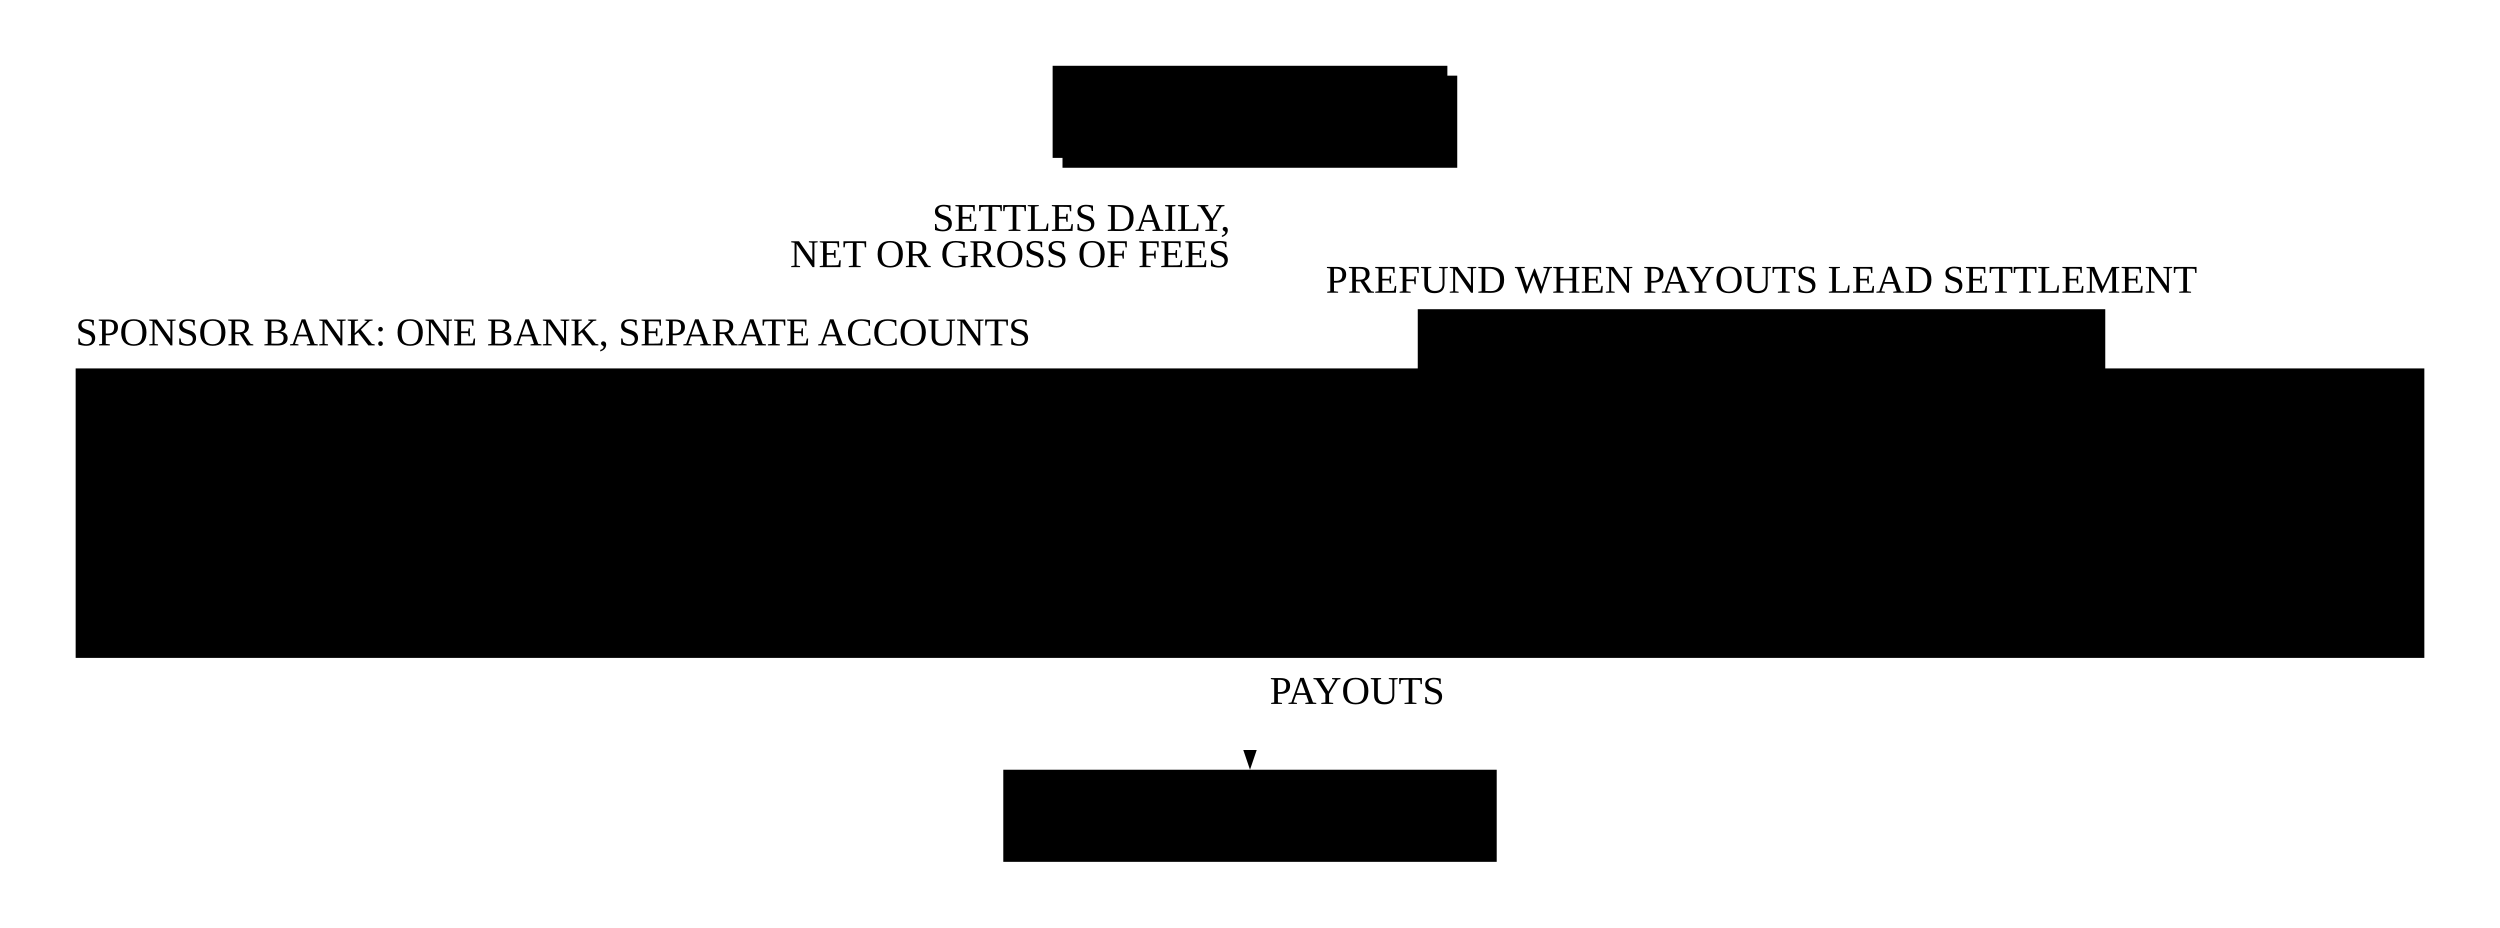
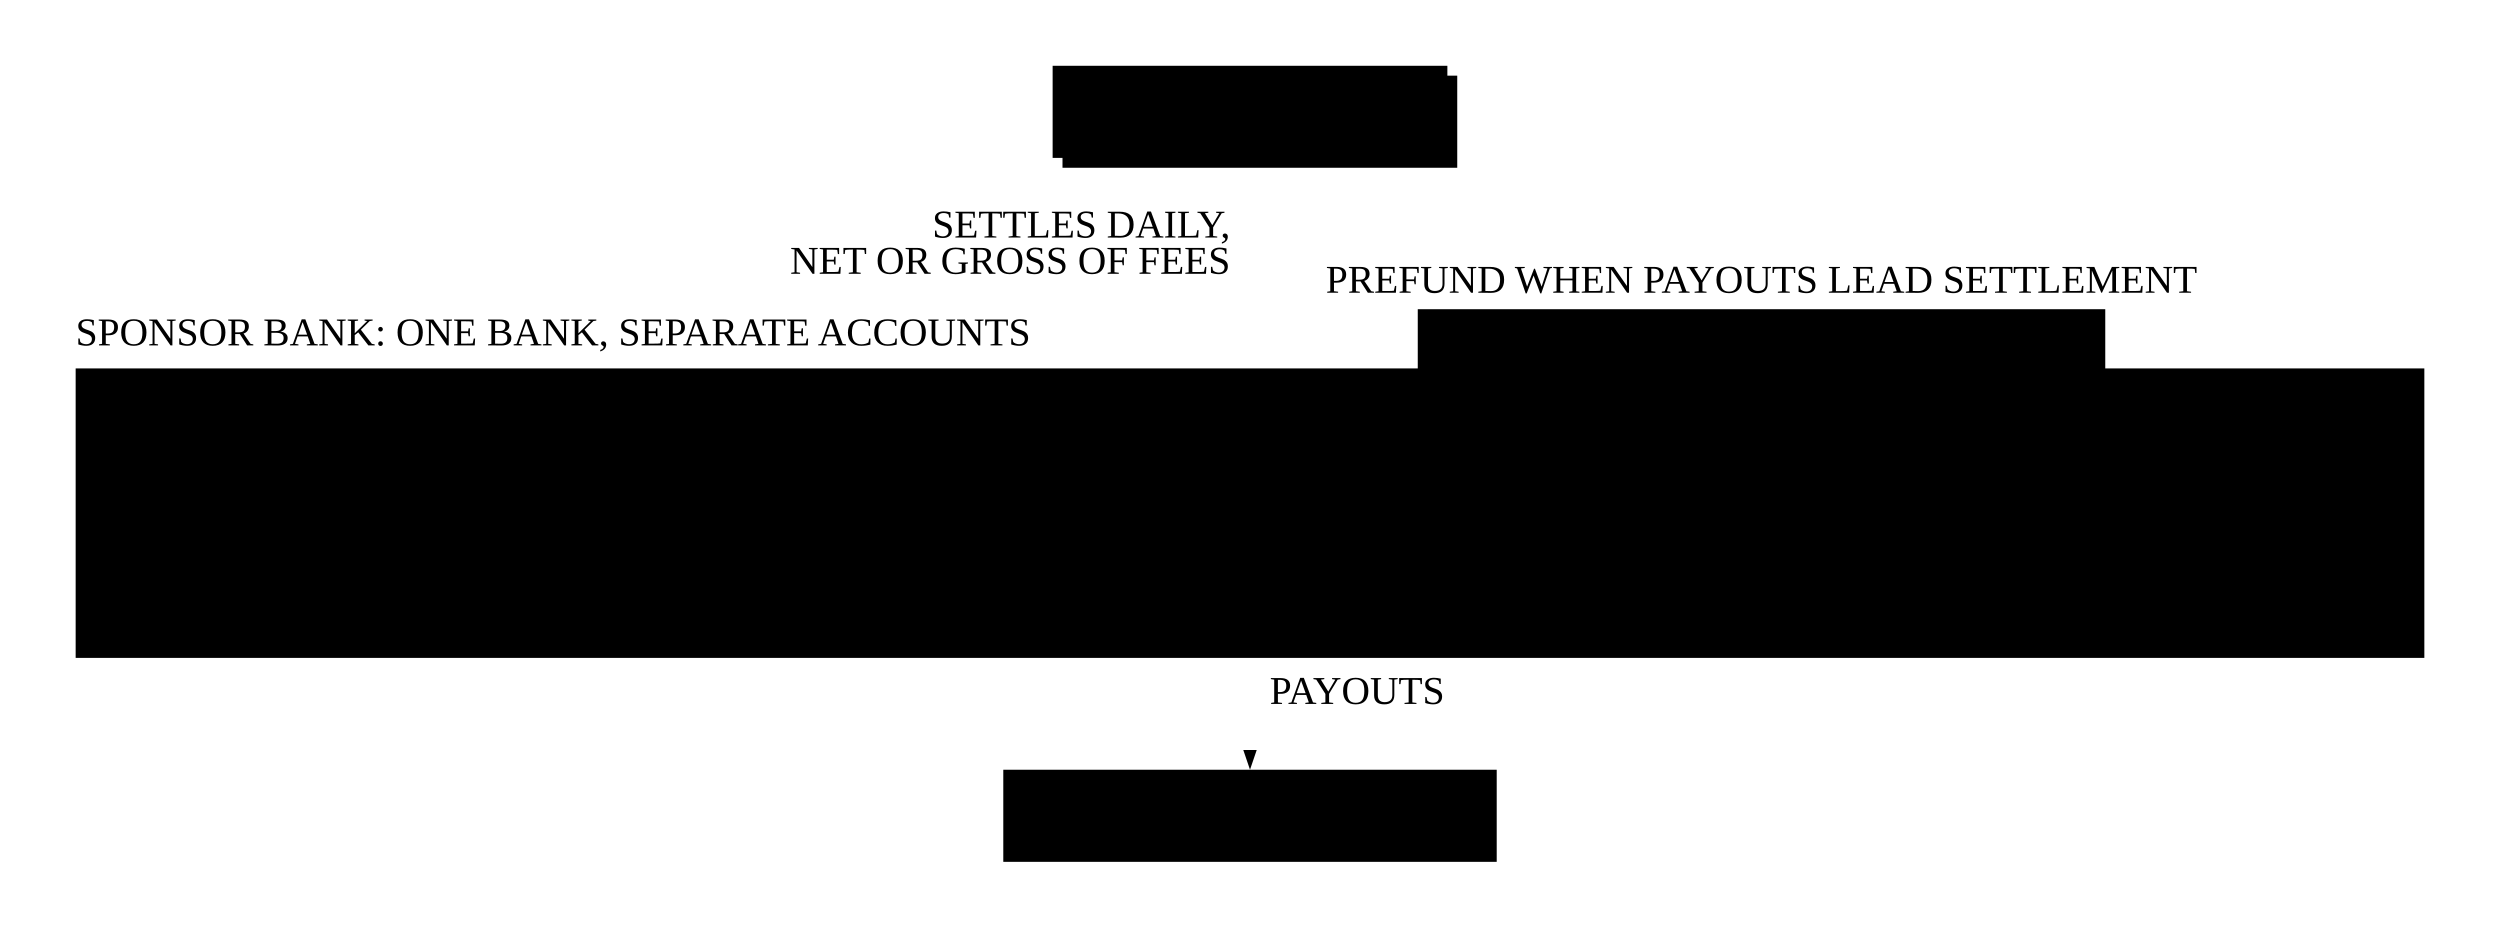
<svg xmlns="http://www.w3.org/2000/svg" class="dwg" viewBox="0 0 760 282">
  <defs>
    <marker id="tr-ah" viewBox="0 0 10 10" refX="10" refY="5" markerWidth="6" markerHeight="6" markerUnits="userSpaceOnUse" orient="auto-start-reverse">
      <path class="ah ink" d="M0,1.6L10,5L0,8.4Z" />
    </marker>
    <marker id="tr-ah-hl" viewBox="0 0 10 10" refX="10" refY="5" markerWidth="6" markerHeight="6" markerUnits="userSpaceOnUse" orient="auto-start-reverse">
      <path class="ah hl" d="M0,1.6L10,5L0,8.4Z" />
    </marker>
    <pattern id="tr-hatch" width="5" height="5" patternUnits="userSpaceOnUse" patternTransform="rotate(45)">
      <path class="hatch-ln" d="M0,0V5" />
    </pattern>
  </defs>
  <rect class="phantom" x="23" y="112" width="714" height="88" />
  <text class="lt" x="23" y="105">SPONSOR BANK: ONE BANK, SEPARATE ACCOUNTS</text>
  <rect class="obj fill-2" x="35" y="124" width="170" height="64" />
  <path class="obj" d="M44,124L44,188" />
-   <text class="sl ink" x="124.5" y="146" text-anchor="middle">RESERVE</text>
-   <text class="vs" x="124.5" y="164" text-anchor="middle">HELD AGAINST DISPUTES,</text>
-   <text class="vs" x="124.5" y="175" text-anchor="middle">REFUNDS AND LOSSES</text>
+   <text class="sl ink" x="124.5" y="148" text-anchor="middle">RESERVE</text>
+   <text class="vs" x="124.5" y="160" text-anchor="middle">HELD AGAINST DISPUTES,</text>
+   <text class="vs" x="124.5" y="171" text-anchor="middle">REFUNDS AND LOSSES</text>
  <rect class="obj hl" x="295" y="124" width="170" height="64" />
  <path class="obj hl" d="M304,124L304,188" />
-   <text class="sl hl" x="384.5" y="146" text-anchor="middle">FBO / CUSTODIAL</text>
-   <text class="vs" x="384.5" y="164" text-anchor="middle">MERCHANTS' MONEY, TITLED</text>
-   <text class="vs" x="384.5" y="175" text-anchor="middle">FOR THEIR BENEFIT</text>
+   <text class="sl ink hl" x="384.5" y="148" text-anchor="middle">FBO / CUSTODIAL</text>
+   <text class="vs" x="384.5" y="160" text-anchor="middle">MERCHANTS' MONEY, TITLED</text>
+   <text class="vs" x="384.5" y="171" text-anchor="middle">FOR THEIR BENEFIT</text>
  <rect class="obj fill-2" x="555" y="124" width="170" height="64" />
  <path class="obj" d="M564,124L564,188" />
-   <text class="sl ink" x="644.5" y="146" text-anchor="middle">OPERATING</text>
-   <text class="vs" x="644.5" y="164" text-anchor="middle">YOUR MONEY: FEES EARNED,</text>
-   <text class="vs" x="644.5" y="175" text-anchor="middle">PAYROLL, EVERY EXPENSE</text>
+   <text class="sl ink" x="644.5" y="148" text-anchor="middle">OPERATING</text>
+   <text class="vs" x="644.5" y="160" text-anchor="middle">YOUR MONEY: FEES EARNED,</text>
+   <text class="vs" x="644.5" y="171" text-anchor="middle">PAYROLL, EVERY EXPENSE</text>
  <rect class="obj fill-1" x="323" y="23" width="120" height="28" />
  <rect class="obj plate" x="320" y="20" width="120" height="28" />
  <text class="sl ink" x="380" y="37" text-anchor="middle">ACQUIRERS</text>
-   <path class="flow hl" d="M380,48L380,124" marker-end="url(#tr-ah-hl)" />
-   <text class="sl hl ko" x="374" y="70.2" text-anchor="end">SETTLES DAILY,</text>
-   <text class="sl hl ko" x="374" y="81.2" text-anchor="end">NET OR GROSS OF FEES</text>
+   <path class="flow hl" d="M380,51L380,124" marker-end="url(#tr-ah-hl)" />
+   <text class="sl hl ko" x="374" y="72.22" text-anchor="end">SETTLES DAILY,</text>
+   <text class="sl hl ko" x="374" y="83.23" text-anchor="end">NET OR GROSS OF FEES</text>
  <path class="flow" d="M295,156L205,156" marker-end="url(#tr-ah)" />
  <text class="sl ko" x="250" y="151" text-anchor="middle">HELD BACK</text>
  <path class="flow" d="M465,156L555,156" marker-end="url(#tr-ah)" />
  <text class="sl ko" x="510" y="140" text-anchor="middle">ONLY EARNED</text>
  <text class="sl ko" x="510" y="151" text-anchor="middle">FEES, SWEPT</text>
  <path class="flow alt" d="M640,124L640,94L431,94L431,124" marker-end="url(#tr-ah)" />
  <text class="sl ko" x="535.5" y="89" text-anchor="middle">PREFUND WHEN PAYOUTS LEAD SETTLEMENT</text>
  <rect class="obj fill-2" x="305" y="234" width="150" height="28" />
  <text class="sl ink" x="380" y="251" text-anchor="middle">MERCHANTS' BANKS</text>
  <path class="flow hl" d="M380,188L380,234" marker-end="url(#tr-ah-hl)" />
  <text class="sl hl ko" x="386" y="214">PAYOUTS</text>
</svg>
